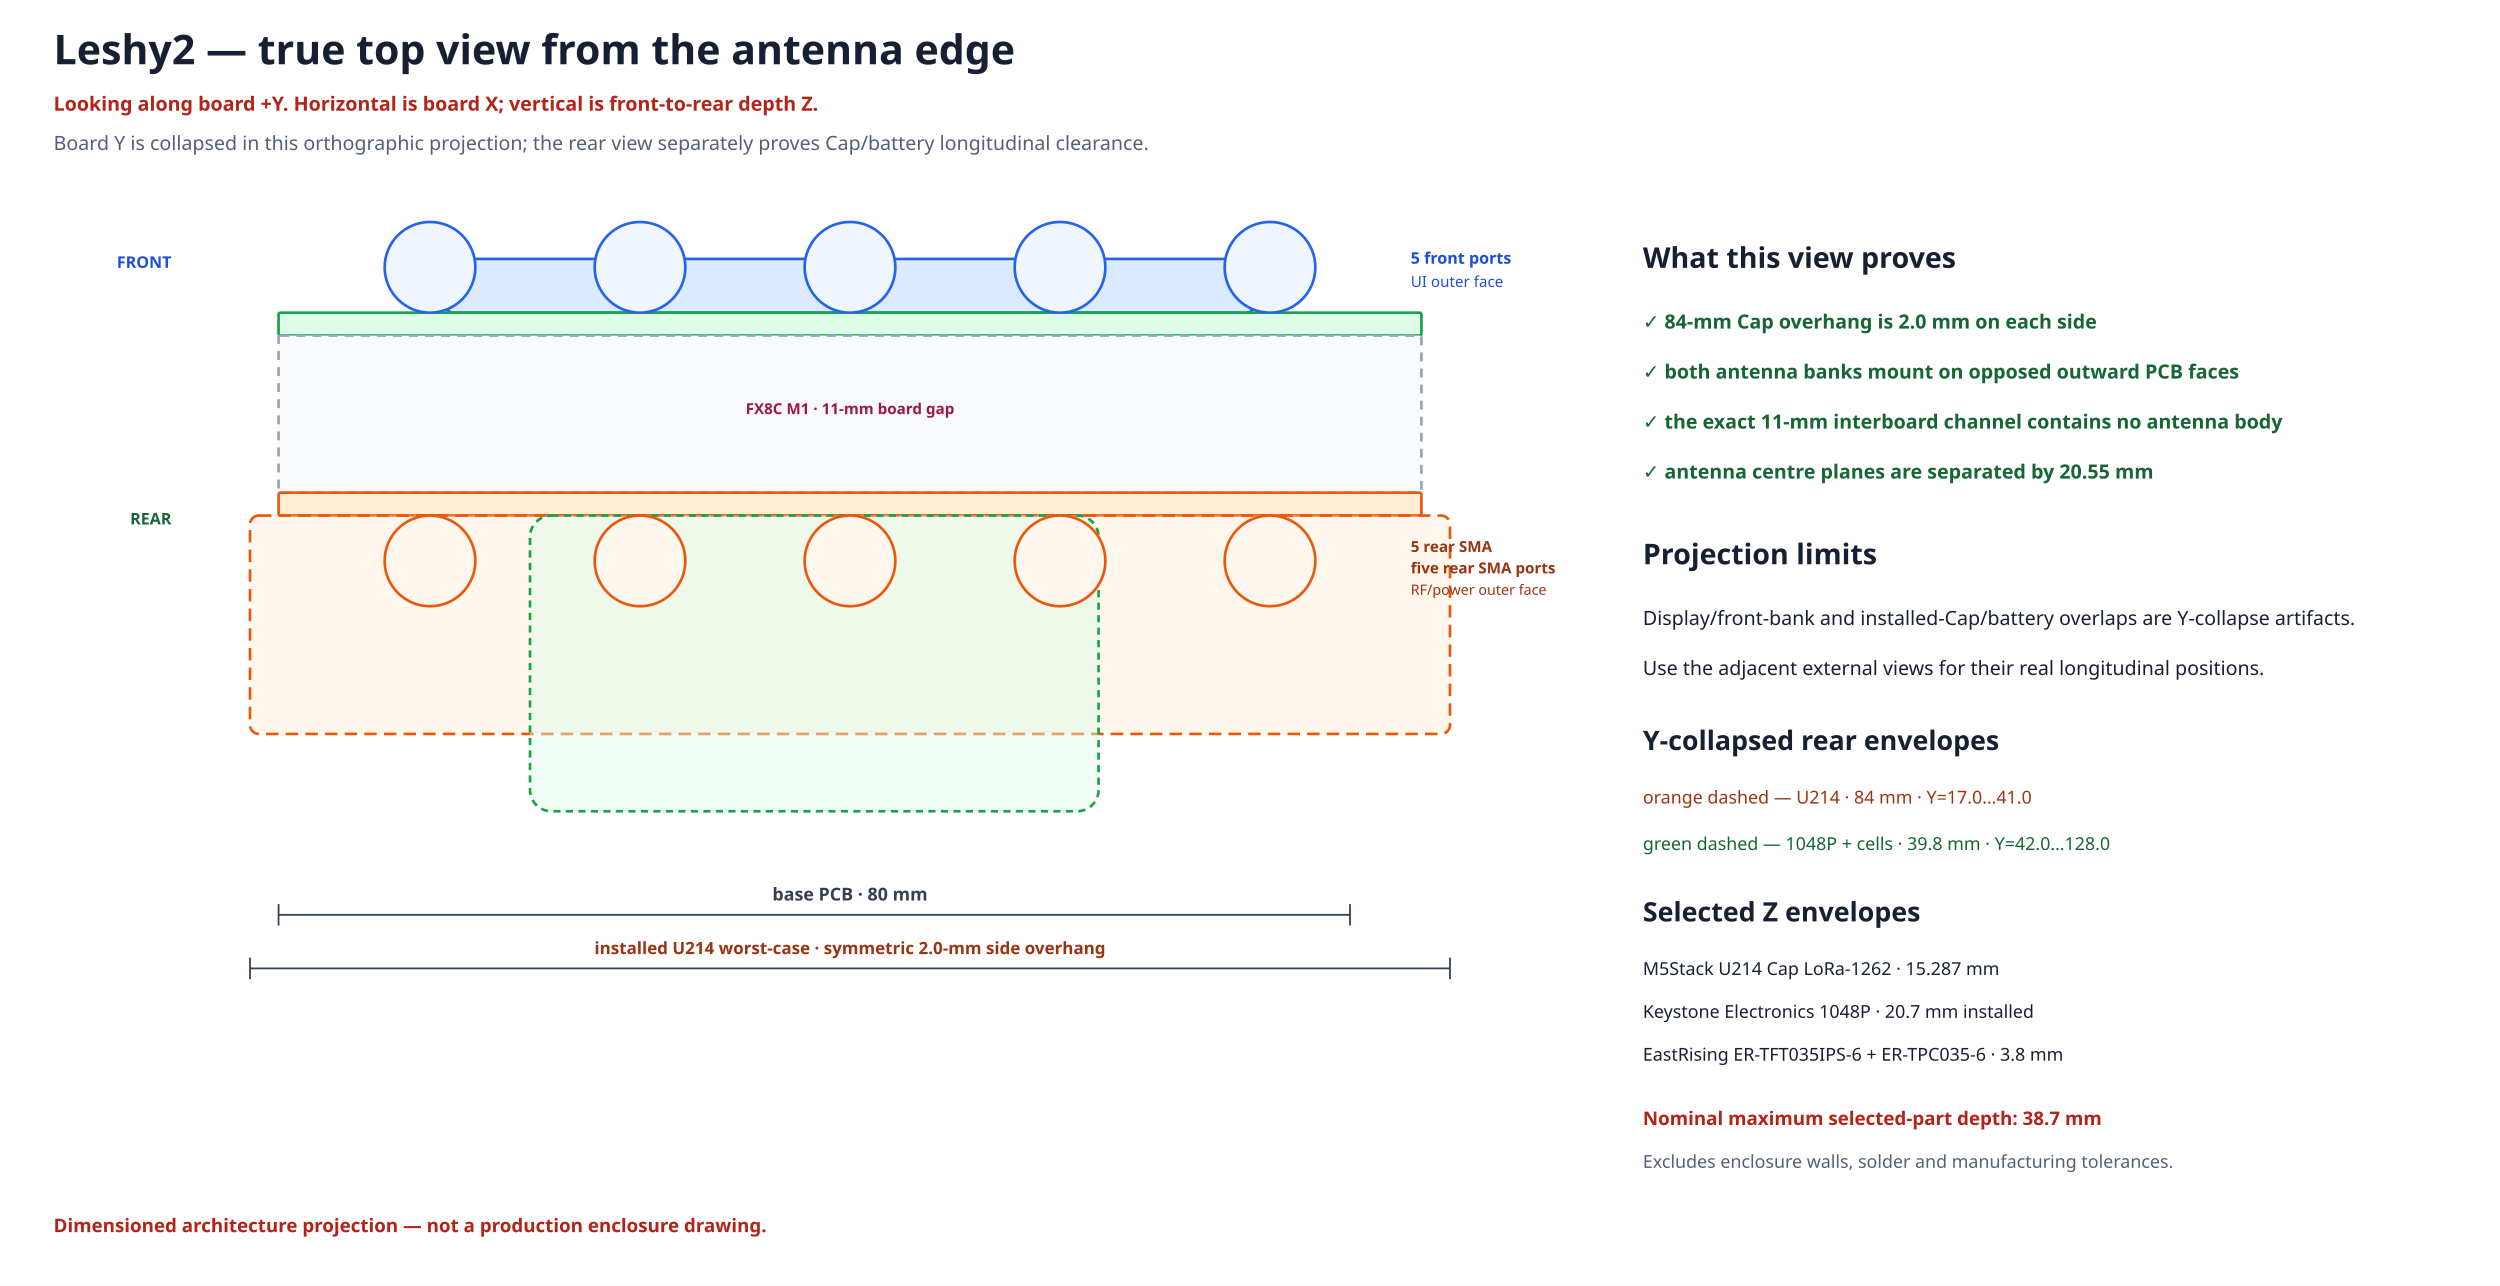
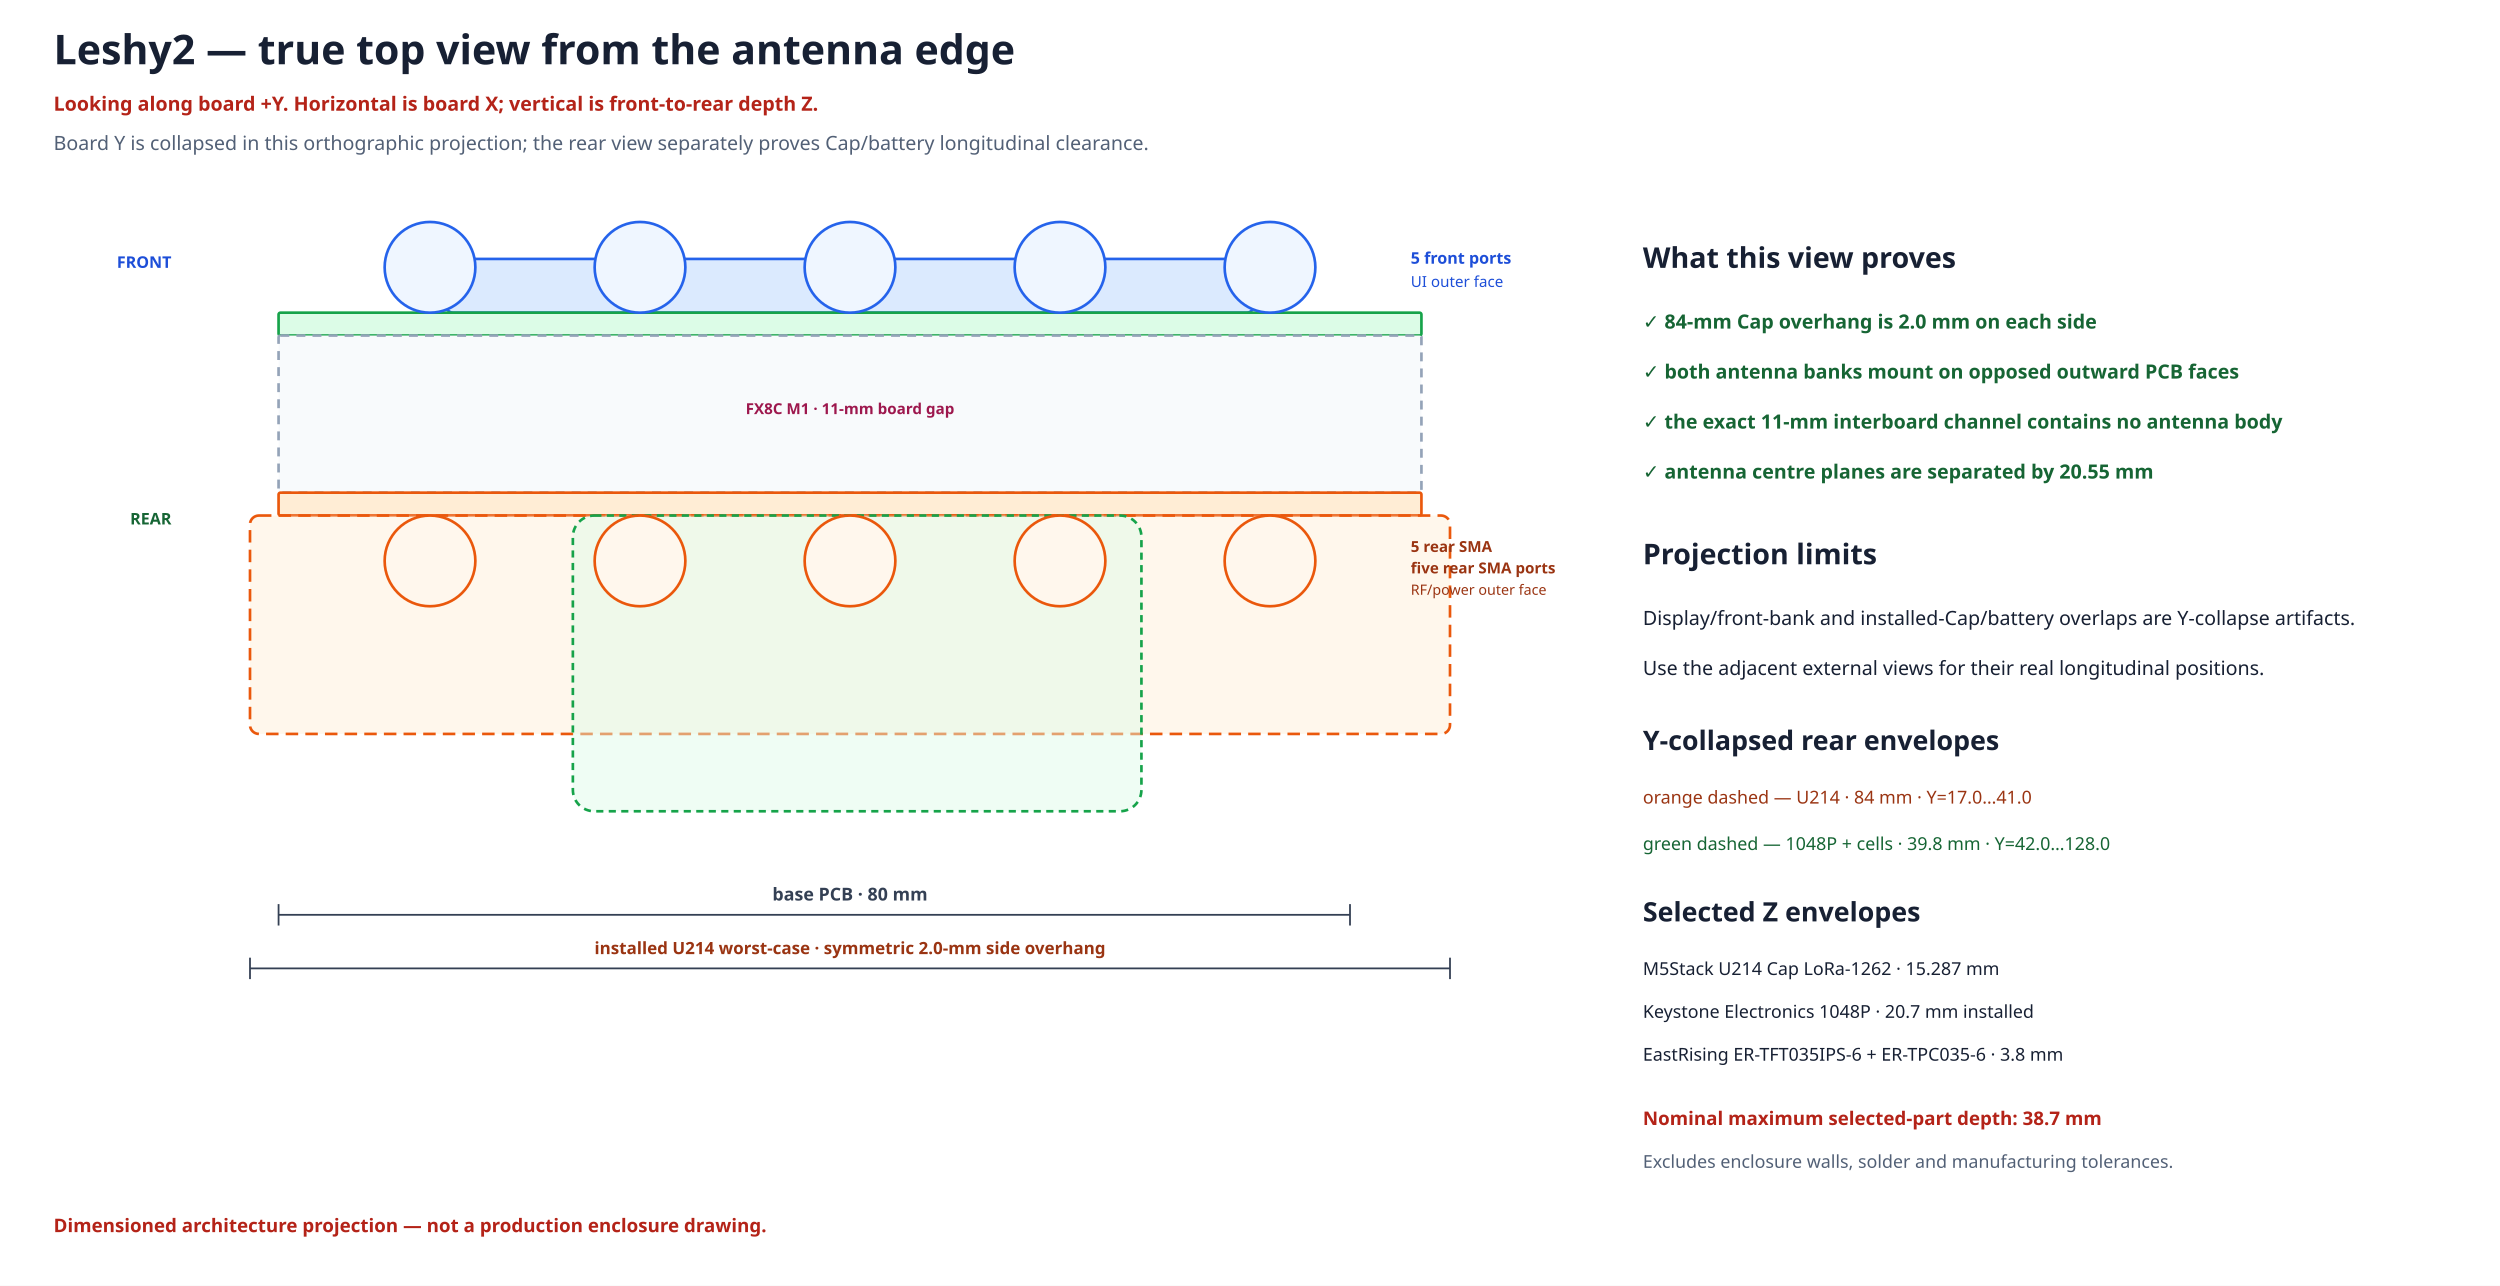
<svg xmlns="http://www.w3.org/2000/svg" width="1400" height="720" viewBox="0 0 1400 720" data-view="top-edge" data-look-direction="antenna-edge-to-bottom" data-rf-mounting="opposed-outer-faces" data-x-scale-px-per-mm="8.0" data-z-scale-px-per-mm="8.0">
  <rect width="100%" height="100%" fill="#ffffff" />
  <text x="30.0" y="36.0" font-family="sans-serif" font-size="23" font-weight="bold" text-anchor="start" fill="#172033">Leshy2 — true top view from the antenna edge</text>
  <text x="30.0" y="62.0" font-family="sans-serif" font-size="11" font-weight="bold" text-anchor="start" fill="#b42318">Looking along board +Y. Horizontal is board X; vertical is front-to-rear depth Z.</text>
  <text x="30.0" y="84.0" font-family="sans-serif" font-size="11" font-weight="normal" text-anchor="start" fill="#526076">Board Y is collapsed in this orthographic projection; the rear view separately proves Cap/battery longitudinal clearance.</text>
  <text x="96.0" y="150.0" font-family="sans-serif" font-size="9" font-weight="bold" text-anchor="end" fill="#1d4ed8">FRONT</text>
  <text x="96.0" y="293.7" font-family="sans-serif" font-size="9" font-weight="bold" text-anchor="end" fill="#166534">REAR</text>
  <rect x="249.8" y="145.0" width="452.3" height="30.1" rx="4" fill="#dbeafe" stroke="#2563eb" stroke-width="1.5" data-instance="display" />
  <rect x="156.0" y="175.1" width="640.0" height="12.8" rx="1" fill="#dcfce7" stroke="#16a34a" stroke-width="1.5" data-instance="ui-pcb" />
  <rect x="156.0" y="187.9" width="640.0" height="88.0" rx="1" fill="#f8fafc" stroke="#94a3b8" stroke-width="1.5" stroke-dasharray="5 4" data-board-gap-mm="11" data-antenna-bodies="none" />
  <rect x="156.0" y="275.9" width="640.0" height="12.8" rx="1" fill="#ffedd5" stroke="#ea580c" stroke-width="1.5" data-instance="rf-pcb" />
  <text x="476.0" y="231.9" font-family="sans-serif" font-size="8.5" font-weight="bold" text-anchor="middle" fill="#9d174d">FX8C M1 · 11-mm board gap</text>
  <g id="top-edge-rear-envelopes" data-y-collapsed="true">
    <rect x="140.0" y="288.7" width="672.0" height="122.3" rx="5" fill="#ffedd5" stroke="#ea580c" stroke-width="1.5" stroke-dasharray="7 4" fill-opacity="0.45" data-instance="u214" />
-     <rect x="296.8" y="288.7" width="318.4" height="165.6" rx="12" fill="#dcfce7" stroke="#16a34a" stroke-width="1.5" stroke-dasharray="4 3" fill-opacity="0.45" data-instance="pack-holder" />
+     <rect x="320.8" y="288.7" width="318.4" height="165.6" rx="12" fill="#dcfce7" stroke="#16a34a" stroke-width="1.5" stroke-dasharray="4 3" fill-opacity="0.45" data-instance="pack-holder" />
  </g>
  <g id="front-antenna-bank" data-count="5" data-mount-face="ui-pcb-outer">
    <ellipse cx="240.8" cy="149.7" rx="25.4" ry="25.4" fill="#eff6ff" stroke="#2563eb" stroke-width="1.5" data-path="N24-0" />
    <ellipse cx="358.4" cy="149.7" rx="25.4" ry="25.4" fill="#eff6ff" stroke="#2563eb" stroke-width="1.5" data-path="S3-2G4" />
    <ellipse cx="476.0" cy="149.7" rx="25.4" ry="25.4" fill="#eff6ff" stroke="#2563eb" stroke-width="1.5" data-path="N24-1" />
    <ellipse cx="593.6" cy="149.7" rx="25.4" ry="25.4" fill="#eff6ff" stroke="#2563eb" stroke-width="1.5" data-path="C5-2G4/5" />
    <ellipse cx="711.2" cy="149.7" rx="25.4" ry="25.4" fill="#eff6ff" stroke="#2563eb" stroke-width="1.5" data-path="N24-2" />
  </g>
  <g id="rear-antenna-bank" data-count="5" data-mount-face="rf-pcb-outer">
    <ellipse cx="240.8" cy="314.1" rx="25.4" ry="25.4" fill="#fff7ed" stroke="#ea580c" stroke-width="1.5" data-path="RX-FM/SW" />
    <ellipse cx="358.4" cy="314.1" rx="25.4" ry="25.4" fill="#fff7ed" stroke="#ea580c" stroke-width="1.5" data-path="RX-AM/LW" />
    <ellipse cx="476.0" cy="314.1" rx="25.4" ry="25.4" fill="#fff7ed" stroke="#ea580c" stroke-width="1.5" data-path="CC-SUB" />
    <ellipse cx="593.6" cy="314.1" rx="25.4" ry="25.4" fill="#fff7ed" stroke="#ea580c" stroke-width="1.5" data-path="VOICE-VHF" />
    <ellipse cx="711.2" cy="314.1" rx="25.4" ry="25.4" fill="#fff7ed" stroke="#ea580c" stroke-width="1.5" data-path="VOICE-UHF" />
  </g>
  <text x="790.0" y="147.7" font-family="sans-serif" font-size="9" font-weight="bold" text-anchor="start" fill="#1d4ed8">5 front ports</text>
  <text x="790.0" y="160.7" font-family="sans-serif" font-size="8.5" font-weight="normal" text-anchor="start" fill="#1d4ed8">UI outer face</text>
  <text x="790.0" y="309.1" font-family="sans-serif" font-size="8.5" font-weight="bold" text-anchor="start" fill="#9a3412">5 rear SMA</text>
  <text x="790.0" y="321.1" font-family="sans-serif" font-size="8.5" font-weight="bold" text-anchor="start" fill="#9a3412">five rear SMA ports</text>
  <text x="790.0" y="333.1" font-family="sans-serif" font-size="8.0" font-weight="normal" text-anchor="start" fill="#9a3412">RF/power outer face</text>
  <line x1="156.0" y1="512.3" x2="756.0" y2="512.3" stroke="#344054" />
  <line x1="156.0" y1="506.3" x2="156.0" y2="518.3" stroke="#344054" />
  <line x1="756.0" y1="506.3" x2="756.0" y2="518.3" stroke="#344054" />
  <text x="476.0" y="504.3" font-family="sans-serif" font-size="10" font-weight="bold" text-anchor="middle" fill="#344054">base PCB · 80 mm</text>
  <line x1="140.0" y1="542.3" x2="812.0" y2="542.3" stroke="#344054" />
  <line x1="140.0" y1="536.3" x2="140.0" y2="548.3" stroke="#344054" />
  <line x1="812.0" y1="536.3" x2="812.0" y2="548.3" stroke="#344054" />
  <text x="476.0" y="534.3" font-family="sans-serif" font-size="9.5" font-weight="bold" text-anchor="middle" fill="#9a3412">installed U214 worst-case · symmetric 2.0-mm side overhang</text>
  <text x="920.0" y="150.0" font-family="sans-serif" font-size="16" font-weight="bold" text-anchor="start" fill="#172033">What this view proves</text>
  <text x="920.0" y="184.0" font-family="sans-serif" font-size="11" font-weight="bold" text-anchor="start" fill="#166534">✓ 84-mm Cap overhang is 2.0 mm on each side</text>
  <text x="920.0" y="212.0" font-family="sans-serif" font-size="11" font-weight="bold" text-anchor="start" fill="#166534">✓ both antenna banks mount on opposed outward PCB faces</text>
  <text x="920.0" y="240.0" font-family="sans-serif" font-size="11" font-weight="bold" text-anchor="start" fill="#166534">✓ the exact 11-mm interboard channel contains no antenna body</text>
  <text x="920.0" y="268.0" font-family="sans-serif" font-size="11" font-weight="bold" text-anchor="start" fill="#166534">✓ antenna centre planes are separated by 20.55 mm</text>
  <text x="920.0" y="316.0" font-family="sans-serif" font-size="16" font-weight="bold" text-anchor="start" fill="#172033">Projection limits</text>
  <text x="920.0" y="350.0" font-family="sans-serif" font-size="11" font-weight="normal" text-anchor="start" fill="#172033">Display/front-bank and installed-Cap/battery overlaps are Y-collapse artifacts.</text>
  <text x="920.0" y="378.0" font-family="sans-serif" font-size="11" font-weight="normal" text-anchor="start" fill="#172033">Use the adjacent external views for their real longitudinal positions.</text>
  <text x="920.0" y="420.0" font-family="sans-serif" font-size="15" font-weight="bold" text-anchor="start" fill="#172033">Y-collapsed rear envelopes</text>
  <text x="920.0" y="450.0" font-family="sans-serif" font-size="10" font-weight="normal" text-anchor="start" fill="#9a3412">orange dashed — U214 · 84 mm · Y=17.0…41.0</text>
  <text x="920.0" y="476.0" font-family="sans-serif" font-size="10" font-weight="normal" text-anchor="start" fill="#166534">green dashed — 1048P + cells · 39.8 mm · Y=42.0…128.0</text>
  <text x="920.0" y="516.0" font-family="sans-serif" font-size="15" font-weight="bold" text-anchor="start" fill="#172033">Selected Z envelopes</text>
  <text x="920.0" y="546.0" font-family="sans-serif" font-size="10" font-weight="normal" text-anchor="start" fill="#172033">M5Stack U214 Cap LoRa-1262 · 15.287 mm</text>
  <text x="920.0" y="570.0" font-family="sans-serif" font-size="10" font-weight="normal" text-anchor="start" fill="#172033">Keystone Electronics 1048P · 20.7 mm installed</text>
  <text x="920.0" y="594.0" font-family="sans-serif" font-size="10" font-weight="normal" text-anchor="start" fill="#172033">EastRising ER-TFT035IPS-6 + ER-TPC035-6 · 3.8 mm</text>
  <text x="920.0" y="630.0" font-family="sans-serif" font-size="10.5" font-weight="bold" text-anchor="start" fill="#b42318">Nominal maximum selected-part depth: 38.7 mm</text>
  <text x="920.0" y="654.0" font-family="sans-serif" font-size="10" font-weight="normal" text-anchor="start" fill="#526076">Excludes enclosure walls, solder and manufacturing tolerances.</text>
  <text x="30.0" y="690.0" font-family="sans-serif" font-size="10.5" font-weight="bold" text-anchor="start" fill="#b42318">Dimensioned architecture projection — not a production enclosure drawing.</text>
</svg>
